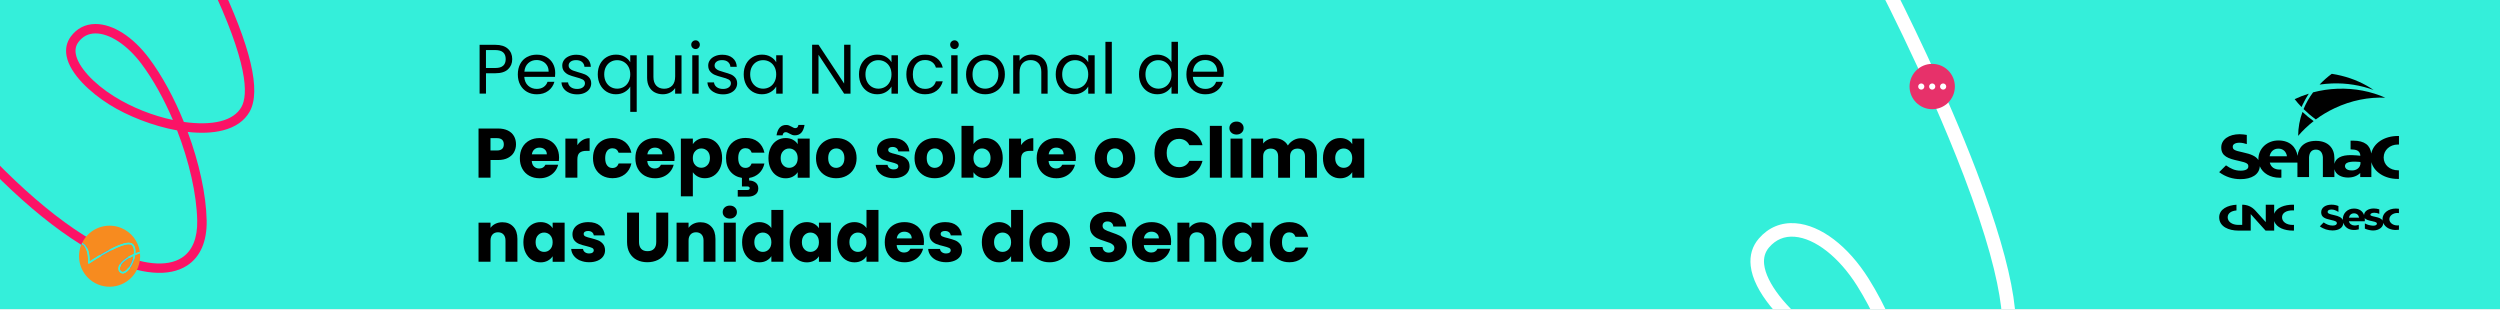
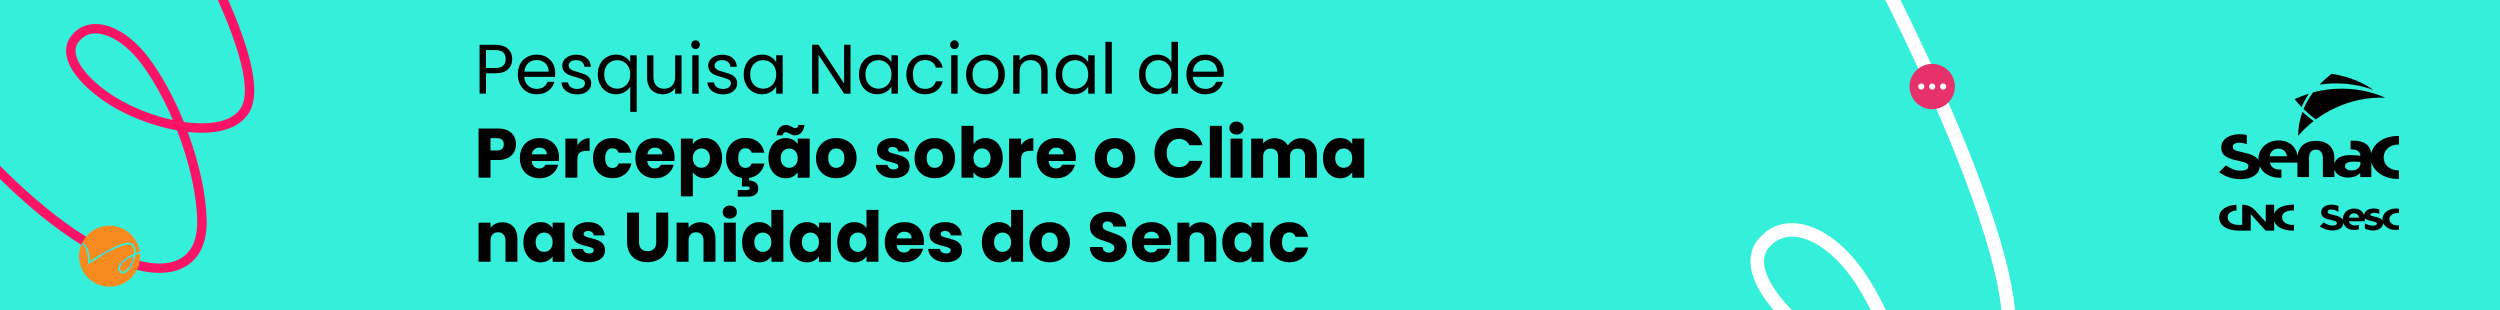
<svg xmlns="http://www.w3.org/2000/svg" id="Camada_1" data-name="Camada 1" viewBox="0 0 728 90">
  <defs>
    <style>
      .cls-1 {
        fill: #fff;
      }

      .cls-2 {
-         fill: none;
+         fill: #EDEDED;
      }

      .cls-3 {
        fill: #fb1366;
      }

      .cls-4 {
        fill: #f78b1f;
      }

      .cls-5 {
-         fill: #e7316a;
+         fill: #e7316a;  
      }

      .cls-6 {
        fill: #34efda;
      }

      .cls-7 {
        clip-path: url(#clippath);
      }
    </style>
    <clipPath id="clippath">
-       <rect class="cls-2" width="728" height="90" />
+       <rect class="cls-2" width="2400" height="212.24" />
    </clipPath>
  </defs>
  <g class="cls-7">
-     <rect class="cls-6" x="-2.87" y="-4.14" width="737.36" height="96.93" />
+     <rect class="cls-6" x="-2.87" y="-4.14" width="2400" height="212.24" />
    <path class="cls-3" d="M54.45,77.35c3.87-2.5,5.85-7.04,5.73-13.13-.15-7.66-2.23-16.94-5.52-25.8,3.66.41,7.18.32,10.22-.45,3.67-.93,6.3-2.77,7.81-5.44,3.41-6.07.4-18.83-9.23-39.03-7.59-15.91-17.22-31.87-20.82-37.69,3.9.2,11.33.25,18.4-1.54,9.88-2.51,15.66-7.89,16.72-15.58,1.36-9.88-4.65-18.33-17.38-24.46-9.35-4.5-18.91-6.16-19.31-6.23-.75-.13-1.45.37-1.58,1.12-.13.75.37,1.46,1.12,1.58.37.06,36.66,6.51,34.5,27.04-.02.19-.04.38-.07.57-.91,6.58-5.85,11.05-14.68,13.29-9.49,2.41-20.07,1.28-20.17,1.27-.52-.06-1.04.19-1.31.64-.28.45-.28,1.02,0,1.46.13.2,12.7,19.99,22.1,39.7,11.32,23.74,11.32,32.95,9.32,36.5-1.13,2-3.18,3.39-6.09,4.13-2.95.75-6.66.78-10.67.21-2.79-6.88-6.27-13.38-10.11-18.51-4.7-6.29-10.55-10.03-15.66-10.01-2.93.01-5.41,1.28-7.16,3.67-1.21,1.65-1.62,3.55-1.22,5.67,1,5.28,7.07,10.74,12.41,14.09,5.27,3.31,12.63,6.26,19.77,7.55,3.48,8.98,5.71,18.51,5.86,26.31.1,5.09-1.45,8.81-4.48,10.77-4.37,2.83-11.68,2.07-20.59-2.13-13.83-6.53-29.87-20.47-46.09-39.71l-.39,3.76c15.91,18.53,31.64,31.98,45.31,38.43,9.79,4.63,18.05,5.32,23.25,1.95ZM33.26,28.09c-6.1-3.82-10.48-8.64-11.17-12.28-.26-1.35-.02-2.51.73-3.53,1.24-1.68,2.91-2.54,4.96-2.55,4.18-.02,9.33,3.4,13.45,8.91,3.41,4.57,6.54,10.25,9.12,16.3-5.81-1.24-11.94-3.63-17.09-6.86Z" />
    <g>
      <path class="cls-4" d="M36.29,76.04c-.87.69-1.4,1.55-1.38,2.22.01.33.16.6.44.79.17.12.36.15.57.1.59-.13,1.34-.86,1.94-1.87.5-.85.86-1.86,1.03-2.8-.97.45-1.87.98-2.6,1.56Z" />
      <g>
        <path class="cls-4" d="M38.24,77.51c-.52.88-1.37,1.89-2.22,2.08-.34.08-.65.02-.92-.17-.4-.27-.61-.67-.63-1.14-.03-.83.55-1.79,1.55-2.58.81-.65,1.85-1.24,2.95-1.73.07-.65.05-1.25-.09-1.73-.13-.47-.37-.79-.7-.97-.58-.31-2.08-.26-5.87,1.69-3.15,1.62-6.29,3.75-6.33,3.77-.07.05-.16.05-.24,0-.07-.04-.12-.12-.11-.21,0-.02.13-1.74-.3-3.26-.32-1.13-.86-1.85-1.6-2.16-.02.06-.05.11-.07.17-1.84,4.56.37,9.74,4.92,11.58s9.74-.37,11.58-4.92c.55-1.37.74-2.8.61-4.18-.47.15-.94.32-1.41.52-.18,1.16-.62,2.37-1.13,3.24Z" />
        <path class="cls-4" d="M25.76,73.14c.32,1.14.35,2.34.34,2.97.93-.61,3.46-2.25,6.01-3.55,3.23-1.66,5.28-2.21,6.28-1.68.44.23.75.65.92,1.24.14.49.17,1.06.12,1.65.43-.17.86-.33,1.29-.46-.45-3.02-2.44-5.73-5.48-6.95-4.36-1.76-9.3.19-11.32,4.35.86.37,1.49,1.19,1.84,2.44Z" />
        <path class="cls-6" d="M39.43,73.77c.05-.6.02-1.16-.12-1.65-.17-.59-.48-1.01-.92-1.24-1-.52-3.05.03-6.28,1.68-2.54,1.31-5.08,2.94-6.01,3.55.01-.63-.01-1.84-.34-2.97-.36-1.24-.99-2.07-1.84-2.44-.06.13-.13.27-.18.4.74.31,1.28,1.03,1.6,2.16.44,1.53.3,3.25.3,3.26,0,.09.04.17.11.21.07.04.17.04.24,0,.03-.02,3.18-2.15,6.33-3.77,3.79-1.95,5.28-1.99,5.87-1.69.33.17.56.5.7.97.14.47.16,1.08.09,1.73-1.1.48-2.14,1.08-2.95,1.73-1,.79-1.57,1.76-1.55,2.58.02.47.23.87.63,1.14.27.19.58.25.92.17.85-.19,1.71-1.2,2.22-2.08.51-.87.95-2.08,1.13-3.24.46-.2.94-.37,1.41-.52-.01-.15-.03-.3-.05-.45-.43.13-.87.29-1.29.46ZM37.86,77.29c-.59,1.01-1.35,1.74-1.94,1.87-.22.05-.41.01-.57-.1-.28-.19-.43-.46-.44-.79-.02-.68.51-1.53,1.38-2.22.72-.58,1.63-1.11,2.6-1.56-.17.95-.53,1.95-1.03,2.8Z" />
      </g>
    </g>
    <g>
      <path d="M147.95,20.16c-.81.78-2.04,1.17-3.7,1.17h-2.73v5.93h-1.86v-14.21h4.59c1.6,0,2.82.39,3.66,1.16.84.78,1.25,1.77,1.25,3s-.4,2.17-1.21,2.95ZM146.53,19.13c.49-.45.73-1.09.73-1.92,0-1.75-1.01-2.63-3.02-2.63h-2.73v5.22h2.73c1.03,0,1.79-.22,2.28-.67Z" />
      <path d="M161.6,22.38h-8.93c.07,1.1.45,1.96,1.13,2.58.69.62,1.52.93,2.5.93.8,0,1.47-.19,2.01-.56s.91-.87,1.13-1.5h2c-.3,1.07-.9,1.95-1.79,2.62s-2.01,1.01-3.34,1.01c-1.06,0-2.01-.24-2.84-.71-.84-.48-1.49-1.15-1.97-2.03-.48-.88-.71-1.89-.71-3.05s.23-2.17.69-3.04c.46-.87,1.11-1.54,1.95-2.01.84-.47,1.8-.7,2.89-.7s2,.23,2.81.69,1.44,1.1,1.89,1.91c.44.81.66,1.72.66,2.74,0,.35-.02.73-.06,1.12ZM159.28,19.04c-.31-.51-.74-.9-1.27-1.16-.54-.27-1.13-.4-1.78-.4-.94,0-1.74.3-2.4.9-.66.6-1.04,1.43-1.13,2.49h7.06c0-.71-.16-1.32-.47-1.83Z" />
      <path d="M165.76,27.02c-.68-.29-1.22-.7-1.61-1.22-.39-.52-.61-1.12-.65-1.8h1.92c.05.56.32,1.01.79,1.37.47.35,1.08.53,1.85.53.71,0,1.26-.16,1.67-.47.41-.31.61-.71.61-1.18s-.22-.85-.65-1.09c-.44-.24-1.11-.47-2.02-.7-.83-.22-1.51-.44-2.03-.66-.52-.22-.97-.56-1.35-1-.37-.44-.56-1.02-.56-1.74,0-.57.17-1.09.51-1.57.34-.48.82-.85,1.45-1.13s1.34-.42,2.14-.42c1.24,0,2.24.31,3,.94.76.63,1.17,1.48,1.22,2.57h-1.86c-.04-.58-.28-1.05-.7-1.41s-1-.53-1.72-.53c-.67,0-1.2.14-1.59.43-.39.29-.59.66-.59,1.12,0,.37.12.67.36.91.24.24.54.43.9.57s.86.3,1.5.48c.8.22,1.45.43,1.96.64.5.21.93.53,1.29.95.36.42.55.97.56,1.65,0,.61-.17,1.16-.51,1.65s-.82.87-1.44,1.15c-.62.28-1.33.42-2.13.42-.86,0-1.62-.15-2.3-.44Z" />
      <path d="M174.76,18.63c.46-.86,1.1-1.53,1.91-2.01.81-.48,1.72-.71,2.72-.71s1.81.21,2.54.64c.73.43,1.26.96,1.6,1.58v-2.04h1.88v16.48h-1.88v-7.36c-.35.62-.9,1.16-1.63,1.59-.73.43-1.59.65-2.57.65s-1.87-.25-2.67-.73c-.8-.49-1.44-1.18-1.9-2.06-.46-.88-.69-1.89-.69-3.02s.23-2.14.69-3.01ZM183.02,19.46c-.34-.62-.8-1.1-1.38-1.44-.58-.33-1.21-.5-1.91-.5s-1.33.16-1.9.49c-.57.33-1.03.8-1.37,1.43-.34.62-.51,1.36-.51,2.2s.17,1.6.51,2.23c.34.63.8,1.12,1.37,1.45.57.33,1.2.5,1.9.5s1.33-.17,1.91-.5c.58-.33,1.04-.82,1.38-1.45.34-.63.51-1.37.51-2.21s-.17-1.58-.51-2.2Z" />
      <path d="M198.46,16.1v11.18h-1.86v-1.65c-.35.57-.85,1.02-1.48,1.34s-1.33.48-2.09.48c-.87,0-1.65-.18-2.35-.54s-1.24-.9-1.64-1.62c-.4-.72-.6-1.6-.6-2.63v-6.55h1.84v6.3c0,1.1.28,1.95.84,2.54.56.59,1.32.89,2.28.89s1.77-.31,2.35-.92c.57-.61.86-1.5.86-2.67v-6.14h1.86Z" />
      <path d="M201.66,13.91c-.24-.25-.37-.54-.37-.9s.12-.65.37-.9c.25-.24.54-.37.9-.37s.63.12.87.37c.24.25.36.54.36.9s-.12.65-.36.9-.53.37-.87.37-.65-.12-.9-.37ZM203.45,16.1v11.18h-1.86v-11.18h1.86Z" />
      <path d="M208.26,27.02c-.68-.29-1.22-.7-1.61-1.22-.39-.52-.61-1.12-.65-1.8h1.92c.05.56.32,1.01.79,1.37.47.35,1.08.53,1.85.53.71,0,1.26-.16,1.67-.47.41-.31.61-.71.61-1.18s-.22-.85-.65-1.09c-.44-.24-1.11-.47-2.02-.7-.83-.22-1.51-.44-2.03-.66-.52-.22-.97-.56-1.35-1-.37-.44-.56-1.02-.56-1.74,0-.57.17-1.09.51-1.57.34-.48.82-.85,1.45-1.13s1.34-.42,2.14-.42c1.24,0,2.24.31,3,.94.76.63,1.17,1.48,1.22,2.57h-1.86c-.04-.58-.28-1.05-.7-1.41s-1-.53-1.72-.53c-.67,0-1.2.14-1.59.43-.39.29-.59.66-.59,1.12,0,.37.12.67.36.91.24.24.54.43.9.57s.86.3,1.5.48c.8.22,1.45.43,1.96.64.5.21.93.53,1.29.95.36.42.55.97.56,1.65,0,.61-.17,1.16-.51,1.65s-.82.87-1.44,1.15c-.62.28-1.33.42-2.13.42-.86,0-1.62-.15-2.3-.44Z" />
      <path d="M217.26,18.63c.46-.86,1.1-1.53,1.91-2.01.81-.48,1.71-.71,2.7-.71s1.83.21,2.55.63c.72.42,1.26.95,1.61,1.59v-2.04h1.88v11.18h-1.88v-2.08c-.37.65-.91,1.19-1.64,1.62-.73.43-1.57.64-2.54.64s-1.89-.25-2.69-.73c-.8-.49-1.44-1.18-1.9-2.06-.46-.88-.69-1.89-.69-3.02s.23-2.14.69-3.01ZM225.52,19.46c-.34-.62-.8-1.1-1.38-1.44-.58-.33-1.21-.5-1.91-.5s-1.33.16-1.9.49c-.57.33-1.03.8-1.37,1.43-.34.62-.51,1.36-.51,2.2s.17,1.6.51,2.23c.34.63.8,1.12,1.37,1.45.57.33,1.2.5,1.9.5s1.33-.17,1.91-.5c.58-.33,1.04-.82,1.38-1.45.34-.63.51-1.37.51-2.21s-.17-1.58-.51-2.2Z" />
      <path d="M247.67,27.27h-1.86l-7.46-11.32v11.32h-1.86v-14.24h1.86l7.46,11.3v-11.3h1.86v14.24Z" />
      <path d="M250.83,18.63c.46-.86,1.1-1.53,1.91-2.01.81-.48,1.71-.71,2.7-.71s1.83.21,2.55.63c.72.42,1.26.95,1.61,1.59v-2.04h1.88v11.18h-1.88v-2.08c-.37.65-.91,1.19-1.64,1.62-.73.43-1.57.64-2.54.64s-1.89-.25-2.69-.73c-.8-.49-1.44-1.18-1.9-2.06-.46-.88-.69-1.89-.69-3.02s.23-2.14.69-3.01ZM259.09,19.46c-.34-.62-.8-1.1-1.38-1.44-.58-.33-1.21-.5-1.91-.5s-1.33.16-1.9.49c-.57.33-1.03.8-1.37,1.43-.34.62-.51,1.36-.51,2.2s.17,1.6.51,2.23c.34.63.8,1.12,1.37,1.45.57.33,1.2.5,1.9.5s1.33-.17,1.91-.5c.58-.33,1.04-.82,1.38-1.45.34-.63.51-1.37.51-2.21s-.17-1.58-.51-2.2Z" />
      <path d="M264.62,18.63c.46-.86,1.1-1.53,1.93-2.01.82-.48,1.76-.71,2.82-.71,1.37,0,2.5.33,3.4,1s1.48,1.59,1.76,2.77h-2c-.19-.68-.56-1.22-1.11-1.61-.55-.39-1.23-.59-2.05-.59-1.06,0-1.92.36-2.57,1.09-.65.73-.98,1.76-.98,3.09s.33,2.39.98,3.12c.65.73,1.51,1.1,2.57,1.1.82,0,1.5-.19,2.04-.57.54-.38.92-.92,1.12-1.63h2c-.3,1.14-.9,2.06-1.79,2.74-.9.69-2.02,1.03-3.37,1.03-1.06,0-2-.24-2.82-.71-.82-.48-1.47-1.15-1.93-2.02-.46-.87-.69-1.89-.69-3.06s.23-2.17.69-3.03Z" />
      <path d="M277.06,13.91c-.24-.25-.37-.54-.37-.9s.12-.65.37-.9c.25-.24.54-.37.9-.37s.63.12.87.37c.24.25.36.54.36.9s-.12.65-.36.9-.53.37-.87.37-.65-.12-.9-.37ZM278.85,16.1v11.18h-1.86v-11.18h1.86Z" />
      <path d="M284.04,26.74c-.85-.48-1.52-1.15-2-2.03-.48-.88-.72-1.89-.72-3.05s.25-2.15.74-3.03c.5-.88,1.17-1.55,2.03-2.02.86-.47,1.82-.7,2.88-.7s2.02.23,2.88.7,1.53,1.14,2.03,2.01c.5.87.74,1.88.74,3.04s-.25,2.17-.76,3.05-1.2,1.55-2.07,2.03c-.87.48-1.84.71-2.9.71s-2-.24-2.85-.71ZM288.76,25.35c.58-.31,1.06-.78,1.42-1.41s.54-1.39.54-2.28-.18-1.66-.53-2.28-.82-1.09-1.39-1.4c-.57-.31-1.19-.46-1.86-.46s-1.3.15-1.87.46c-.56.31-1.02.77-1.36,1.4-.34.62-.51,1.39-.51,2.28s.17,1.68.5,2.3c.33.62.78,1.09,1.34,1.4.56.31,1.17.46,1.84.46s1.29-.16,1.88-.47Z" />
      <path d="M303.81,17.12c.84.82,1.26,2.01,1.26,3.56v6.59h-1.84v-6.32c0-1.11-.28-1.97-.84-2.56-.56-.59-1.32-.89-2.28-.89s-1.76.31-2.34.92c-.58.61-.87,1.5-.87,2.67v6.18h-1.86v-11.18h1.86v1.59c.37-.57.87-1.01,1.5-1.33.63-.31,1.33-.47,2.09-.47,1.36,0,2.46.41,3.3,1.23Z" />
      <path d="M308.12,18.63c.46-.86,1.1-1.53,1.91-2.01.81-.48,1.71-.71,2.7-.71s1.83.21,2.55.63c.72.42,1.26.95,1.61,1.59v-2.04h1.88v11.18h-1.88v-2.08c-.37.65-.91,1.19-1.64,1.62-.73.43-1.57.64-2.54.64s-1.89-.25-2.69-.73c-.8-.49-1.44-1.18-1.9-2.06-.46-.88-.69-1.89-.69-3.02s.23-2.14.69-3.01ZM316.38,19.46c-.34-.62-.8-1.1-1.38-1.44-.58-.33-1.21-.5-1.91-.5s-1.33.16-1.9.49c-.57.33-1.03.8-1.37,1.43-.34.62-.51,1.36-.51,2.2s.17,1.6.51,2.23c.34.63.8,1.12,1.37,1.45.57.33,1.2.5,1.9.5s1.33-.17,1.91-.5c.58-.33,1.04-.82,1.38-1.45.34-.63.51-1.37.51-2.21s-.17-1.58-.51-2.2Z" />
      <path d="M323.76,12.18v15.09h-1.86v-15.09h1.86Z" />
      <path d="M332.37,18.63c.46-.86,1.1-1.53,1.91-2.01.81-.48,1.72-.71,2.72-.71.87,0,1.68.2,2.43.6.75.4,1.32.93,1.71,1.58v-5.91h1.88v15.09h-1.88v-2.1c-.37.67-.91,1.21-1.63,1.64-.72.43-1.56.64-2.53.64s-1.89-.25-2.7-.73-1.44-1.18-1.91-2.06c-.46-.88-.69-1.89-.69-3.02s.23-2.14.69-3.01ZM340.63,19.46c-.34-.62-.8-1.1-1.38-1.44-.58-.33-1.21-.5-1.91-.5s-1.33.16-1.9.49c-.57.33-1.03.8-1.37,1.43-.34.62-.51,1.36-.51,2.2s.17,1.6.51,2.23c.34.63.8,1.12,1.37,1.45.57.33,1.2.5,1.9.5s1.33-.17,1.91-.5c.58-.33,1.04-.82,1.38-1.45.34-.63.51-1.37.51-2.21s-.17-1.58-.51-2.2Z" />
      <path d="M356.29,22.38h-8.93c.07,1.1.45,1.96,1.13,2.58.69.62,1.52.93,2.5.93.8,0,1.47-.19,2.01-.56s.91-.87,1.13-1.5h2c-.3,1.07-.9,1.95-1.79,2.62s-2.01,1.01-3.34,1.01c-1.06,0-2.01-.24-2.84-.71-.84-.48-1.49-1.15-1.97-2.03-.48-.88-.71-1.89-.71-3.05s.23-2.17.69-3.04c.46-.87,1.11-1.54,1.95-2.01.84-.47,1.8-.7,2.89-.7s2,.23,2.81.69,1.44,1.1,1.89,1.91c.44.81.66,1.72.66,2.74,0,.35-.02.73-.06,1.12ZM353.96,19.04c-.31-.51-.74-.9-1.27-1.16-.54-.27-1.13-.4-1.78-.4-.94,0-1.74.3-2.4.9-.66.6-1.04,1.43-1.13,2.49h7.06c0-.71-.16-1.32-.47-1.83Z" />
      <path d="M149.69,44.31c-.38.69-.97,1.24-1.75,1.66s-1.77.63-2.94.63h-2.16v5.14h-3.49v-14.32h5.65c1.14,0,2.11.2,2.9.59s1.38.94,1.77,1.63c.39.69.59,1.49.59,2.39,0,.83-.19,1.59-.57,2.27ZM146.22,43.36c.33-.31.49-.75.49-1.33s-.16-1.01-.49-1.33c-.33-.31-.82-.47-1.49-.47h-1.9v3.59h1.9c.67,0,1.16-.16,1.49-.47Z" />
      <path d="M162.74,46.89h-7.89c.05.71.28,1.25.68,1.62s.89.56,1.48.56c.87,0,1.48-.37,1.82-1.1h3.71c-.19.75-.53,1.42-1.03,2.02-.5.6-1.12,1.07-1.87,1.41-.75.34-1.58.51-2.51.51-1.11,0-2.11-.24-2.98-.71-.87-.48-1.55-1.16-2.04-2.04-.49-.88-.73-1.92-.73-3.1s.24-2.22.72-3.1,1.16-1.56,2.03-2.04c.87-.48,1.87-.71,3-.71s2.08.23,2.94.69c.86.46,1.53,1.12,2.01,1.98.48.86.72,1.86.72,3,0,.33-.02.67-.06,1.02ZM159.24,44.95c0-.6-.2-1.07-.61-1.43s-.92-.53-1.53-.53-1.08.17-1.48.51-.65.82-.74,1.45h4.36Z" />
      <path d="M169.66,40.78c.61-.36,1.29-.54,2.04-.54v3.69h-.96c-.87,0-1.52.19-1.96.56-.44.37-.65,1.03-.65,1.97v5.28h-3.49v-11.38h3.49v1.9c.41-.62.92-1.12,1.53-1.48Z" />
      <path d="M173.4,42.95c.48-.88,1.16-1.56,2.02-2.04.86-.48,1.85-.71,2.97-.71,1.43,0,2.62.37,3.58,1.12.96.75,1.59,1.8,1.89,3.16h-3.71c-.31-.87-.92-1.3-1.82-1.3-.64,0-1.15.25-1.53.74-.38.5-.57,1.21-.57,2.13s.19,1.64.57,2.13c.38.5.89.74,1.53.74.9,0,1.5-.43,1.82-1.31h3.71c-.3,1.33-.93,2.38-1.9,3.14-.97.76-2.16,1.14-3.57,1.14-1.12,0-2.1-.24-2.97-.71-.86-.48-1.54-1.16-2.02-2.04s-.72-1.92-.72-3.1.24-2.22.72-3.1Z" />
      <path d="M196.38,46.89h-7.89c.05.71.28,1.25.68,1.62s.89.56,1.48.56c.87,0,1.48-.37,1.82-1.1h3.71c-.19.75-.53,1.42-1.03,2.02-.5.6-1.12,1.07-1.87,1.41-.75.34-1.58.51-2.51.51-1.11,0-2.11-.24-2.98-.71-.87-.48-1.55-1.16-2.04-2.04-.49-.88-.73-1.92-.73-3.1s.24-2.22.72-3.1,1.16-1.56,2.03-2.04c.87-.48,1.87-.71,3-.71s2.08.23,2.94.69c.86.46,1.53,1.12,2.01,1.98.48.86.72,1.86.72,3,0,.33-.02.67-.06,1.02ZM192.87,44.95c0-.6-.2-1.07-.61-1.43s-.92-.53-1.53-.53-1.08.17-1.48.51-.65.82-.74,1.45h4.36Z" />
      <path d="M203.17,40.69c.6-.33,1.3-.49,2.1-.49.94,0,1.79.24,2.55.71.76.48,1.36,1.16,1.8,2.04s.66,1.91.66,3.08-.22,2.2-.66,3.09c-.44.89-1.04,1.58-1.8,2.06-.76.48-1.61.72-2.55.72-.79,0-1.49-.16-2.09-.49-.61-.33-1.08-.75-1.42-1.26v7.02h-3.49v-16.8h3.49v1.61c.34-.53.81-.96,1.41-1.29ZM206.01,43.98c-.48-.5-1.08-.75-1.78-.75s-1.28.25-1.76.75c-.48.5-.72,1.19-.72,2.06s.24,1.56.72,2.06c.48.5,1.07.75,1.76.75s1.28-.25,1.77-.76c.49-.51.73-1.2.73-2.07s-.24-1.55-.72-2.05Z" />
      <path d="M218.89,47.62h3.71c-.26,1.16-.77,2.1-1.55,2.83s-1.74,1.19-2.9,1.37v.75c.71,0,1.33.19,1.86.58.53.39.8.97.8,1.74s-.28,1.36-.84,1.76c-.56.4-1.22.6-2,.6h-3.14v-1.92h2.67c.27,0,.48-.04.61-.12.14-.08.2-.22.2-.41s-.07-.32-.2-.4c-.14-.07-.34-.11-.61-.11h-1.45v-2.49c-1.4-.22-2.52-.84-3.37-1.87-.84-1.03-1.26-2.33-1.26-3.91,0-1.18.24-2.22.72-3.1s1.16-1.56,2.02-2.04c.86-.48,1.85-.71,2.97-.71,1.43,0,2.62.37,3.58,1.12.96.75,1.59,1.8,1.89,3.16h-3.71c-.31-.87-.92-1.3-1.82-1.3-.64,0-1.15.25-1.53.74-.38.5-.57,1.21-.57,2.13s.19,1.64.57,2.13c.38.5.89.74,1.53.74.9,0,1.5-.43,1.82-1.31Z" />
      <path d="M224.43,42.95c.44-.88,1.04-1.56,1.8-2.04.76-.48,1.61-.71,2.55-.71.8,0,1.51.16,2.11.49s1.07.75,1.4,1.29v-1.61h3.49v11.38h-3.49v-1.61c-.34.53-.81.96-1.42,1.29-.61.33-1.31.49-2.11.49-.92,0-1.77-.24-2.53-.72-.76-.48-1.36-1.17-1.8-2.06-.44-.89-.66-1.92-.66-3.09s.22-2.2.66-3.08ZM228.93,36.39c.3,0,.56.04.79.13.22.09.5.22.83.4.25.14.44.24.59.3.15.06.31.09.47.09.5,0,.8-.31.88-.92h1.79c-.33,2.01-1.26,3.02-2.81,3.02-.3,0-.56-.04-.79-.13-.22-.09-.5-.22-.83-.4-.24-.14-.44-.23-.59-.3-.15-.06-.31-.09-.47-.09-.5,0-.8.31-.9.92h-1.77c.33-2.01,1.26-3.02,2.81-3.02ZM231.57,43.99c-.48-.5-1.07-.75-1.76-.75s-1.28.25-1.76.75c-.48.5-.72,1.18-.72,2.05s.24,1.56.72,2.07c.48.51,1.07.76,1.76.76s1.28-.25,1.76-.75c.48-.5.72-1.19.72-2.06s-.24-1.56-.72-2.06Z" />
      <path d="M240.48,51.19c-.89-.48-1.59-1.16-2.1-2.04s-.76-1.92-.76-3.1.26-2.2.77-3.09c.52-.89,1.22-1.57,2.12-2.05.9-.48,1.9-.71,3.02-.71s2.12.24,3.02.71c.9.48,1.6,1.16,2.12,2.05.52.89.77,1.92.77,3.09s-.26,2.2-.79,3.09c-.52.89-1.24,1.57-2.14,2.05-.9.48-1.91.71-3.03.71s-2.12-.24-3.01-.71ZM245.19,48.15c.47-.49.7-1.19.7-2.1s-.23-1.61-.68-2.1c-.46-.49-1.02-.73-1.68-.73s-1.24.24-1.69.72c-.45.48-.67,1.19-.67,2.11s.22,1.61.66,2.1c.44.49,1,.73,1.66.73s1.23-.24,1.7-.73Z" />
      <path d="M257.6,51.4c-.77-.34-1.39-.81-1.84-1.4-.45-.59-.7-1.25-.75-1.99h3.45c.04.39.22.71.55.96.33.24.73.37,1.2.37.44,0,.77-.08,1.01-.25.24-.17.36-.39.36-.66,0-.33-.17-.57-.51-.72-.34-.16-.89-.33-1.65-.52-.82-.19-1.5-.39-2.04-.6-.54-.21-1.01-.54-1.41-1-.39-.46-.59-1.07-.59-1.85,0-.65.18-1.25.54-1.79s.89-.96,1.59-1.27,1.53-.47,2.5-.47c1.43,0,2.55.35,3.38,1.06s1.3,1.64,1.42,2.81h-3.22c-.05-.39-.23-.71-.52-.94-.29-.23-.68-.35-1.15-.35-.41,0-.72.08-.94.23-.22.16-.33.37-.33.64,0,.33.17.57.52.73s.89.33,1.62.49c.84.22,1.53.43,2.06.64s1,.55,1.4,1.02c.4.47.61,1.1.62,1.89,0,.67-.19,1.26-.56,1.78-.37.52-.91.94-1.61,1.23s-1.51.45-2.44.45c-.99,0-1.88-.17-2.65-.51Z" />
      <path d="M269.17,51.19c-.89-.48-1.59-1.16-2.1-2.04s-.76-1.92-.76-3.1.26-2.2.77-3.09c.52-.89,1.22-1.57,2.12-2.05.9-.48,1.9-.71,3.02-.71s2.12.24,3.02.71c.9.48,1.6,1.16,2.12,2.05.52.89.77,1.92.77,3.09s-.26,2.2-.79,3.09c-.52.89-1.24,1.57-2.14,2.05-.9.48-1.91.71-3.03.71s-2.12-.24-3.01-.71ZM273.88,48.15c.47-.49.7-1.19.7-2.1s-.23-1.61-.68-2.1c-.46-.49-1.02-.73-1.68-.73s-1.24.24-1.69.72c-.45.48-.67,1.19-.67,2.11s.22,1.61.66,2.1c.44.49,1,.73,1.66.73s1.23-.24,1.7-.73Z" />
      <path d="M284.89,40.69c.61-.33,1.31-.49,2.1-.49.94,0,1.79.24,2.55.71.76.48,1.36,1.16,1.8,2.04s.66,1.91.66,3.08-.22,2.2-.66,3.09c-.44.89-1.04,1.58-1.8,2.06-.76.48-1.61.72-2.55.72-.8,0-1.5-.16-2.1-.48-.6-.32-1.07-.74-1.41-1.27v1.59h-3.49v-15.09h3.49v5.32c.33-.53.8-.96,1.41-1.29ZM287.73,43.98c-.48-.5-1.08-.75-1.78-.75s-1.28.25-1.76.75c-.48.5-.72,1.19-.72,2.06s.24,1.56.72,2.06c.48.5,1.07.75,1.76.75s1.28-.25,1.77-.76c.49-.51.73-1.2.73-2.07s-.24-1.55-.72-2.05Z" />
      <path d="M298.86,40.78c.61-.36,1.29-.54,2.04-.54v3.69h-.96c-.87,0-1.52.19-1.96.56-.44.37-.65,1.03-.65,1.97v5.28h-3.49v-11.38h3.49v1.9c.41-.62.92-1.12,1.53-1.48Z" />
      <path d="M313.24,46.89h-7.89c.05.71.28,1.25.68,1.62s.89.56,1.48.56c.87,0,1.48-.37,1.82-1.1h3.71c-.19.75-.53,1.42-1.03,2.02-.5.6-1.12,1.07-1.87,1.41-.75.34-1.58.51-2.51.51-1.11,0-2.11-.24-2.98-.71-.87-.48-1.55-1.16-2.04-2.04-.49-.88-.73-1.92-.73-3.1s.24-2.22.72-3.1,1.16-1.56,2.03-2.04c.87-.48,1.87-.71,3-.71s2.08.23,2.94.69c.86.46,1.53,1.12,2.01,1.98.48.86.72,1.86.72,3,0,.33-.02.67-.06,1.02ZM309.73,44.95c0-.6-.2-1.07-.61-1.43s-.92-.53-1.53-.53-1.08.17-1.48.51-.65.82-.74,1.45h4.36Z" />
      <path d="M321.63,51.19c-.89-.48-1.59-1.16-2.1-2.04s-.76-1.92-.76-3.1.26-2.2.77-3.09c.52-.89,1.22-1.57,2.12-2.05.9-.48,1.9-.71,3.02-.71s2.12.24,3.02.71c.9.48,1.6,1.16,2.12,2.05.52.89.77,1.92.77,3.09s-.26,2.2-.79,3.09c-.52.89-1.24,1.57-2.14,2.05-.9.48-1.91.71-3.03.71s-2.12-.24-3.01-.71ZM326.34,48.15c.47-.49.7-1.19.7-2.1s-.23-1.61-.68-2.1c-.46-.49-1.02-.73-1.68-.73s-1.24.24-1.69.72c-.45.48-.67,1.19-.67,2.11s.22,1.61.66,2.1c.44.49,1,.73,1.66.73s1.23-.24,1.7-.73Z" />
      <path d="M337.1,40.78c.61-1.11,1.46-1.97,2.56-2.59,1.09-.62,2.33-.93,3.72-.93,1.7,0,3.15.45,4.36,1.35,1.21.9,2.02,2.12,2.43,3.67h-3.83c-.29-.6-.69-1.05-1.21-1.37-.52-.31-1.12-.47-1.78-.47-1.07,0-1.94.37-2.61,1.12-.67.75-1,1.75-1,3s.33,2.25,1,3c.67.75,1.54,1.12,2.61,1.12.67,0,1.26-.16,1.78-.47.52-.31.93-.77,1.21-1.37h3.83c-.41,1.55-1.22,2.77-2.43,3.66-1.21.89-2.67,1.33-4.36,1.33-1.39,0-2.63-.31-3.72-.93-1.09-.62-1.95-1.48-2.56-2.58-.61-1.1-.92-2.36-.92-3.77s.31-2.67.92-3.78Z" />
      <path d="M355.8,36.65v15.09h-3.49v-15.09h3.49Z" />
      <path d="M358.58,38.64c-.39-.36-.58-.81-.58-1.34s.19-1,.58-1.36c.39-.36.89-.54,1.5-.54s1.09.18,1.48.54c.39.36.58.81.58,1.36s-.19.98-.58,1.34c-.39.36-.88.54-1.48.54s-1.11-.18-1.5-.54ZM361.82,40.36v11.38h-3.49v-11.38h3.49Z" />
      <path d="M382.24,41.53c.84.86,1.25,2.05,1.25,3.57v6.65h-3.47v-6.18c0-.73-.19-1.3-.58-1.7-.39-.4-.92-.6-1.6-.6s-1.21.2-1.6.6c-.39.4-.58.97-.58,1.7v6.18h-3.47v-6.18c0-.73-.19-1.3-.58-1.7-.39-.4-.92-.6-1.6-.6s-1.21.2-1.6.6c-.39.4-.58.97-.58,1.7v6.18h-3.49v-11.38h3.49v1.43c.35-.48.82-.85,1.39-1.13.57-.28,1.22-.42,1.94-.42.86,0,1.62.18,2.29.55s1.2.89,1.58,1.57c.39-.62.93-1.13,1.61-1.53.68-.39,1.42-.59,2.22-.59,1.41,0,2.54.43,3.38,1.29Z" />
      <path d="M385.91,42.95c.44-.88,1.04-1.56,1.8-2.04.76-.48,1.61-.71,2.55-.71.8,0,1.51.16,2.11.49s1.07.75,1.4,1.29v-1.61h3.49v11.38h-3.49v-1.61c-.34.53-.81.96-1.42,1.29-.61.33-1.31.49-2.11.49-.92,0-1.77-.24-2.53-.72-.76-.48-1.36-1.17-1.8-2.06-.44-.89-.66-1.92-.66-3.09s.22-2.2.66-3.08ZM393.05,43.99c-.48-.5-1.07-.75-1.76-.75s-1.28.25-1.76.75c-.48.5-.72,1.18-.72,2.05s.24,1.56.72,2.07c.48.51,1.07.76,1.76.76s1.28-.25,1.76-.75.72-1.19.72-2.06-.24-1.56-.72-2.06Z" />
      <path d="M149.48,66.01c.8.86,1.19,2.05,1.19,3.56v6.65h-3.47v-6.18c0-.76-.2-1.35-.59-1.77-.39-.42-.92-.63-1.59-.63s-1.2.21-1.59.63c-.39.42-.59,1.01-.59,1.77v6.18h-3.49v-11.38h3.49v1.51c.35-.5.83-.9,1.43-1.19.6-.29,1.27-.44,2.02-.44,1.33,0,2.4.43,3.19,1.3Z" />
      <path d="M153.07,67.43c.44-.88,1.04-1.56,1.8-2.04.76-.48,1.61-.71,2.55-.71.8,0,1.51.16,2.11.49s1.07.75,1.4,1.29v-1.61h3.49v11.38h-3.49v-1.61c-.34.53-.81.96-1.42,1.29-.61.33-1.31.49-2.11.49-.92,0-1.77-.24-2.53-.72-.76-.48-1.36-1.17-1.8-2.06-.44-.89-.66-1.92-.66-3.09s.22-2.2.66-3.08ZM160.21,68.47c-.48-.5-1.07-.75-1.76-.75s-1.28.25-1.76.75c-.48.5-.72,1.18-.72,2.05s.24,1.56.72,2.07c.48.51,1.07.76,1.76.76s1.28-.25,1.76-.75c.48-.5.72-1.19.72-2.06s-.24-1.56-.72-2.06Z" />
      <path d="M168.92,75.87c-.77-.34-1.39-.81-1.84-1.4-.45-.59-.7-1.25-.75-1.99h3.45c.04.39.22.71.55.96.33.24.73.37,1.2.37.44,0,.77-.08,1.01-.25.24-.17.36-.39.36-.66,0-.33-.17-.57-.51-.72-.34-.16-.89-.33-1.65-.52-.82-.19-1.5-.39-2.04-.6-.54-.21-1.01-.54-1.41-1-.39-.46-.59-1.07-.59-1.85,0-.65.18-1.25.54-1.79s.89-.96,1.59-1.27,1.53-.47,2.5-.47c1.43,0,2.55.35,3.38,1.06s1.3,1.64,1.42,2.81h-3.22c-.05-.39-.23-.71-.52-.94-.29-.23-.68-.35-1.15-.35-.41,0-.72.08-.94.23-.22.16-.33.37-.33.64,0,.33.17.57.52.73s.89.33,1.62.49c.84.22,1.53.43,2.06.64s1,.55,1.4,1.02c.4.47.61,1.1.62,1.89,0,.67-.19,1.26-.56,1.78-.37.52-.91.94-1.61,1.23s-1.51.45-2.44.45c-.99,0-1.88-.17-2.65-.51Z" />
      <path d="M186.08,61.9v8.57c0,.86.21,1.52.63,1.98.42.46,1.04.69,1.86.69s1.44-.23,1.88-.69c.44-.46.65-1.12.65-1.98v-8.57h3.49v8.55c0,1.28-.27,2.36-.82,3.24-.54.88-1.27,1.55-2.19,2-.92.45-1.94.67-3.07.67s-2.14-.22-3.03-.66c-.89-.44-1.59-1.11-2.11-2s-.77-1.97-.77-3.25v-8.55h3.49Z" />
      <path d="M207.15,66.01c.8.86,1.19,2.05,1.19,3.56v6.65h-3.47v-6.18c0-.76-.2-1.35-.59-1.77-.39-.42-.92-.63-1.59-.63s-1.2.21-1.59.63c-.39.42-.59,1.01-.59,1.77v6.18h-3.49v-11.38h3.49v1.51c.35-.5.83-.9,1.43-1.19.6-.29,1.27-.44,2.02-.44,1.33,0,2.4.43,3.19,1.3Z" />
      <path d="M211.03,63.11c-.39-.36-.58-.81-.58-1.34s.19-1,.58-1.36c.39-.36.89-.54,1.5-.54s1.09.18,1.48.54c.39.36.58.81.58,1.36s-.19.98-.58,1.34c-.39.36-.88.54-1.48.54s-1.11-.18-1.5-.54ZM214.26,64.84v11.38h-3.49v-11.38h3.49Z" />
      <path d="M216.76,67.43c.44-.88,1.04-1.56,1.8-2.04.76-.48,1.61-.71,2.55-.71.75,0,1.43.16,2.05.47s1.1.73,1.46,1.26v-5.28h3.49v15.09h-3.49v-1.63c-.33.54-.79.98-1.4,1.31s-1.31.49-2.11.49c-.94,0-1.79-.24-2.55-.72-.76-.48-1.36-1.17-1.8-2.06-.44-.89-.66-1.92-.66-3.09s.22-2.2.66-3.08ZM223.9,68.47c-.48-.5-1.07-.75-1.76-.75s-1.28.25-1.76.75c-.48.5-.72,1.18-.72,2.05s.24,1.56.72,2.07c.48.51,1.07.76,1.76.76s1.28-.25,1.76-.75c.48-.5.72-1.19.72-2.06s-.24-1.56-.72-2.06Z" />
      <path d="M230.61,67.43c.44-.88,1.04-1.56,1.8-2.04.76-.48,1.61-.71,2.55-.71.8,0,1.51.16,2.11.49s1.07.75,1.4,1.29v-1.61h3.49v11.38h-3.49v-1.61c-.34.53-.81.96-1.42,1.29-.61.33-1.31.49-2.11.49-.92,0-1.77-.24-2.53-.72-.76-.48-1.36-1.17-1.8-2.06-.44-.89-.66-1.92-.66-3.09s.22-2.2.66-3.08ZM237.75,68.47c-.48-.5-1.07-.75-1.76-.75s-1.28.25-1.76.75c-.48.5-.72,1.18-.72,2.05s.24,1.56.72,2.07c.48.51,1.07.76,1.76.76s1.28-.25,1.76-.75c.48-.5.72-1.19.72-2.06s-.24-1.56-.72-2.06Z" />
      <path d="M244.46,67.43c.44-.88,1.04-1.56,1.8-2.04.76-.48,1.61-.71,2.55-.71.75,0,1.43.16,2.05.47s1.1.73,1.46,1.26v-5.28h3.49v15.09h-3.49v-1.63c-.33.54-.79.98-1.4,1.31s-1.31.49-2.11.49c-.94,0-1.79-.24-2.55-.72-.76-.48-1.36-1.17-1.8-2.06-.44-.89-.66-1.92-.66-3.09s.22-2.2.66-3.08ZM251.59,68.47c-.48-.5-1.07-.75-1.76-.75s-1.28.25-1.76.75c-.48.5-.72,1.18-.72,2.05s.24,1.56.72,2.07c.48.51,1.07.76,1.76.76s1.28-.25,1.76-.75c.48-.5.72-1.19.72-2.06s-.24-1.56-.72-2.06Z" />
      <path d="M269,71.36h-7.89c.05.71.28,1.25.68,1.62s.89.56,1.48.56c.87,0,1.48-.37,1.82-1.1h3.71c-.19.75-.53,1.42-1.03,2.02-.5.6-1.12,1.07-1.87,1.41-.75.34-1.58.51-2.51.51-1.11,0-2.11-.24-2.98-.71-.87-.48-1.55-1.16-2.04-2.04-.49-.88-.73-1.92-.73-3.1s.24-2.22.72-3.1,1.16-1.56,2.03-2.04c.87-.48,1.87-.71,3-.71s2.08.23,2.94.69c.86.46,1.53,1.12,2.01,1.98.48.86.72,1.86.72,3,0,.33-.02.67-.06,1.02ZM265.49,69.43c0-.6-.2-1.07-.61-1.43s-.92-.53-1.53-.53-1.08.17-1.48.51-.65.82-.74,1.45h4.36Z" />
      <path d="M272.87,75.87c-.77-.34-1.39-.81-1.84-1.4-.45-.59-.7-1.25-.75-1.99h3.45c.04.39.22.71.55.96.33.24.73.37,1.2.37.44,0,.77-.08,1.01-.25.24-.17.36-.39.36-.66,0-.33-.17-.57-.51-.72-.34-.16-.89-.33-1.65-.52-.82-.19-1.5-.39-2.04-.6-.54-.21-1.01-.54-1.41-1-.39-.46-.59-1.07-.59-1.85,0-.65.18-1.25.54-1.79s.89-.96,1.59-1.27,1.53-.47,2.5-.47c1.43,0,2.55.35,3.38,1.06s1.3,1.64,1.42,2.81h-3.22c-.05-.39-.23-.71-.52-.94-.29-.23-.68-.35-1.15-.35-.41,0-.72.08-.94.23-.22.16-.33.37-.33.64,0,.33.17.57.52.73s.89.33,1.62.49c.84.22,1.53.43,2.06.64s1,.55,1.4,1.02c.4.47.61,1.1.62,1.89,0,.67-.19,1.26-.56,1.78-.37.52-.91.94-1.61,1.23s-1.51.45-2.44.45c-.99,0-1.88-.17-2.65-.51Z" />
      <path d="M286.57,67.43c.44-.88,1.04-1.56,1.8-2.04.76-.48,1.61-.71,2.55-.71.75,0,1.43.16,2.05.47s1.1.73,1.46,1.26v-5.28h3.49v15.09h-3.49v-1.63c-.33.54-.79.98-1.4,1.31s-1.31.49-2.11.49c-.94,0-1.79-.24-2.55-.72-.76-.48-1.36-1.17-1.8-2.06-.44-.89-.66-1.92-.66-3.09s.22-2.2.66-3.08ZM293.71,68.47c-.48-.5-1.07-.75-1.76-.75s-1.28.25-1.76.75c-.48.5-.72,1.18-.72,2.05s.24,1.56.72,2.07c.48.51,1.07.76,1.76.76s1.28-.25,1.76-.75c.48-.5.72-1.19.72-2.06s-.24-1.56-.72-2.06Z" />
      <path d="M302.62,75.67c-.89-.48-1.59-1.16-2.1-2.04s-.76-1.92-.76-3.1.26-2.2.77-3.09c.52-.89,1.22-1.57,2.12-2.05.9-.48,1.9-.71,3.02-.71s2.12.24,3.02.71c.9.48,1.6,1.16,2.12,2.05.52.89.77,1.92.77,3.09s-.26,2.2-.79,3.09c-.52.89-1.24,1.57-2.14,2.05-.9.48-1.91.71-3.03.71s-2.12-.24-3.01-.71ZM307.33,72.63c.47-.49.7-1.19.7-2.1s-.23-1.61-.68-2.1c-.46-.49-1.02-.73-1.68-.73s-1.24.24-1.69.72c-.45.48-.67,1.19-.67,2.11s.22,1.61.66,2.1c.44.49,1,.73,1.66.73s1.23-.24,1.7-.73Z" />
      <path d="M320.13,75.85c-.83-.34-1.49-.84-1.99-1.51s-.76-1.47-.79-2.41h3.71c.05.53.24.94.55,1.21.31.28.72.42,1.22.42s.92-.12,1.22-.36c.3-.24.45-.57.45-.99,0-.35-.12-.65-.36-.88-.24-.23-.53-.42-.88-.57s-.84-.32-1.48-.51c-.92-.29-1.68-.57-2.26-.86-.58-.29-1.09-.71-1.51-1.26-.42-.56-.63-1.29-.63-2.18,0-1.33.48-2.38,1.45-3.13.97-.75,2.22-1.13,3.77-1.13s2.85.38,3.81,1.13c.97.75,1.48,1.8,1.55,3.15h-3.77c-.03-.46-.2-.83-.51-1.09-.31-.27-.71-.4-1.2-.4-.42,0-.76.11-1.02.34-.26.22-.39.55-.39.97,0,.46.22.82.65,1.08.44.26,1.11.54,2.04.84.92.31,1.68.61,2.25.9.58.29,1.08.7,1.5,1.24.42.54.63,1.24.63,2.1s-.21,1.56-.62,2.22-1.02,1.2-1.8,1.59c-.79.39-1.72.59-2.79.59s-1.99-.17-2.81-.51Z" />
      <path d="M340.97,71.36h-7.89c.05.71.28,1.25.68,1.62s.89.56,1.48.56c.87,0,1.48-.37,1.82-1.1h3.71c-.19.75-.53,1.42-1.03,2.02-.5.6-1.12,1.07-1.87,1.41-.75.34-1.58.51-2.51.51-1.11,0-2.11-.24-2.98-.71-.87-.48-1.55-1.16-2.04-2.04-.49-.88-.73-1.92-.73-3.1s.24-2.22.72-3.1,1.16-1.56,2.03-2.04c.87-.48,1.87-.71,3-.71s2.08.23,2.94.69c.86.46,1.53,1.12,2.01,1.98.48.86.72,1.86.72,3,0,.33-.02.67-.06,1.02ZM337.46,69.43c0-.6-.2-1.07-.61-1.43s-.92-.53-1.53-.53-1.08.17-1.48.51-.65.82-.74,1.45h4.36Z" />
      <path d="M352.99,66.01c.8.86,1.19,2.05,1.19,3.56v6.65h-3.47v-6.18c0-.76-.2-1.35-.59-1.77-.39-.42-.92-.63-1.59-.63s-1.2.21-1.59.63c-.39.42-.59,1.01-.59,1.77v6.18h-3.49v-11.38h3.49v1.51c.35-.5.83-.9,1.43-1.19.6-.29,1.27-.44,2.02-.44,1.33,0,2.4.43,3.19,1.3Z" />
      <path d="M356.58,67.43c.44-.88,1.04-1.56,1.8-2.04.76-.48,1.61-.71,2.55-.71.8,0,1.51.16,2.11.49s1.07.75,1.4,1.29v-1.61h3.49v11.38h-3.49v-1.61c-.34.53-.81.96-1.42,1.29-.61.33-1.31.49-2.11.49-.92,0-1.77-.24-2.53-.72-.76-.48-1.36-1.17-1.8-2.06-.44-.89-.66-1.92-.66-3.09s.22-2.2.66-3.08ZM363.72,68.47c-.48-.5-1.07-.75-1.76-.75s-1.28.25-1.76.75c-.48.5-.72,1.18-.72,2.05s.24,1.56.72,2.07c.48.51,1.07.76,1.76.76s1.28-.25,1.76-.75c.48-.5.72-1.19.72-2.06s-.24-1.56-.72-2.06Z" />
      <path d="M370.49,67.43c.48-.88,1.16-1.56,2.02-2.04.86-.48,1.85-.71,2.97-.71,1.43,0,2.62.37,3.58,1.12.96.75,1.59,1.8,1.89,3.16h-3.71c-.31-.87-.92-1.3-1.82-1.3-.64,0-1.15.25-1.53.74-.38.5-.57,1.21-.57,2.13s.19,1.64.57,2.13c.38.5.89.74,1.53.74.9,0,1.5-.43,1.82-1.31h3.71c-.3,1.33-.93,2.38-1.9,3.14-.97.76-2.16,1.14-3.57,1.14-1.12,0-2.1-.24-2.97-.71-.86-.48-1.54-1.16-2.02-2.04s-.72-1.92-.72-3.1.24-2.22.72-3.1Z" />
    </g>
    <path class="cls-1" d="M552.96,168.87c5.83-3.14,9.19-9.41,9.72-18.14.67-11-1.23-24.52-4.91-37.6,5.2,1.01,10.24,1.29,14.69.54,5.37-.91,9.34-3.23,11.81-6.89,5.59-8.29,2.74-26.93-8.71-56.97-9.03-23.67-20.98-47.63-25.46-56.39,5.56.74,16.21,1.67,26.54-.08,14.44-2.45,23.34-9.49,25.75-20.38,3.09-13.99-4.53-26.79-22.06-37.04-12.87-7.53-26.37-11.02-26.94-11.16-1.05-.27-2.13.37-2.4,1.42-.27,1.06.37,2.13,1.42,2.4.52.13,51.75,13.56,46.29,42.72-.05.27-.11.54-.17.81-2.06,9.32-9.65,15.16-22.56,17.34-13.87,2.35-28.89-.49-29.04-.51-.74-.14-1.51.15-1.96.76-.45.61-.51,1.42-.16,2.09.16.3,15.88,30.1,27.06,59.42,13.47,35.31,12.4,48.51,9.13,53.36-1.84,2.73-4.94,4.49-9.21,5.21-4.32.73-9.64.35-15.3-.93-3.19-10.18-7.43-19.89-12.34-27.69-6-9.55-13.96-15.59-21.27-16.15-4.2-.32-7.89,1.21-10.68,4.42-1.93,2.22-2.73,4.9-2.4,7.97.83,7.67,8.88,16.2,16.15,21.61,7.16,5.35,17.36,10.42,27.45,13.1,3.95,13.27,6.03,27.18,5.35,38.37-.44,7.3-3.09,12.45-7.66,14.91-6.59,3.55-16.98,1.62-29.24-5.43-19.05-10.95-40.42-32.77-61.42-62.21l-1,5.34c20.64,28.38,41.62,49.46,60.45,60.29,13.49,7.76,25.24,9.71,33.08,5.49ZM528.3,95.86c-8.29-6.18-14.01-13.59-14.58-18.88-.21-1.97.27-3.59,1.46-4.97,1.97-2.27,4.46-3.3,7.4-3.07,5.98.46,12.97,5.95,18.23,14.32,4.36,6.94,8.18,15.43,11.17,24.4-8.17-2.45-16.68-6.58-23.68-11.81Z" />
    <g>
      <path d="M668,61.28c-.13-.01-.25-.02-.36-.02-1.84,0-3.11.72-3.11,2.02s1.28,2.22,3.11,2.22c.11,0,.23,0,.36-.02v1.66h0c-.12,0-.23.01-.35.01-2.31,0-4.76-.8-5.41-2.78v2.78h-2.51l-4.32-4.8v4.8h-3.65c-2.68-.01-5.53-1.1-5.53-3.87,0-2.41,2.5-3.52,5.03-3.66v1.66c-1.54.13-2.56.83-2.56,1.99,0,1.29,1.26,2.2,3.07,2.22h1.16v-5.88c1.36,0,2.73.48,3.86,1.74,1.1,1.22,3,3.33,3,3.33v-5.07h2.45v2.66c.65-1.86,3.1-2.66,5.41-2.66.12,0,.24,0,.36.01v1.66Z" />
      <path d="M686.96,63.38h-2.95c.15-.76.68-1.26,1.49-1.26s1.34.51,1.46,1.26M695.78,63.83c0-1,1.05-1.81,2.33-1.81.16,0,.31.01.46.04v-1.27c-.28-.04-.57-.06-.89-.06-2.22,0-3.9,1.33-3.9,3.11,0,.13.01.26.03.38-.32-.56-1.04-.85-2.09-1.07-1.31-.27-1.49-.38-1.47-.67.03-.28.47-.53,1.12-.53.42,0,.98.1,1.48.33v-1.32c-.48-.15-1.01-.25-1.58-.25-1.66,0-2.77.79-2.85,1.88,0,.02,0,.03,0,.05-.39-1.09-1.32-1.91-2.94-1.91-1.93,0-3.26,1.41-3.26,3.13,0,.09.02.17.02.26-.31-.79-1.2-1.19-2.58-1.49-1.48-.32-1.85-.48-1.85-.96v-.02c0-.35.38-.64,1.1-.64s1.3.26,2.04.7v-1.72c-.65-.25-1.22-.39-2.02-.39-1.75,0-3,.87-3,2.2v.02c0,1.45,1.11,1.85,2.84,2.23,1.43.31,1.72.52,1.72.93v.02c0,.43-.46.69-1.23.69-.98,0-1.84-.38-2.61-.92l-1.11,1.14c1.03.78,2.39,1.2,3.69,1.2,1.84,0,3.14-.81,3.14-2.25.39,1.27,1.52,2.11,3.09,2.11.3,0,.72,0,1.42-.18v-1.32c-.65.19-.93.21-1.31.19-.76-.04-1.39-.47-1.57-1.22h4.62c.01-.15.02-.25.02-.42v-.02c0-.18-.02-.35-.04-.52.34.51,1.11.71,2.19.93,1.29.26,1.36.46,1.36.76,0,.27-.34.57-1.1.55-.78-.03-1.7-.26-2.4-.66v1.52c.74.33,1.67.54,2.4.54,1.74,0,2.94-1.02,2.94-2.12,0-.04,0-.08-.01-.12.3.74.91,1.31,1.61,1.65.69.33,1.42.44,2.02.44.35,0,.66-.02.96-.07v-1.29c-.15.02-.3.04-.46.04-1.29,0-2.33-.81-2.33-1.81" />
      <path d="M691.16,26.18c-2.66-1.83-5.87-3.28-9.4-4.14-.87-.21-1.75-.4-2.65-.53-.03,0-.07,0-.11-.01-1.29.95-2.47,2-3.54,3.13,1.18-.17,2.39-.28,3.62-.33,4.3-.16,8.39.55,12.08,1.89" />
      <path d="M674.36,34.78c1.67-1.24,3.5-2.34,5.48-3.27,4.87-2.3,9.96-3.27,14.77-3.06-4.14-1.83-8.89-2.79-13.91-2.61-2.48.09-4.87.46-7.13,1.05-1.13,1.52-2.06,3.15-2.77,4.87,1.09,1.07,2.28,2.09,3.57,3.02" />
      <path d="M669.22,39.57c1.32-1.55,2.84-2.99,4.51-4.3-1.16-.83-2.24-1.73-3.25-2.67-.81,2.21-1.25,4.55-1.26,6.97" />
      <path d="M670.46,30.6c.56-1.16,1.18-2.27,1.85-3.32-1.43.44-2.8.97-4.11,1.59.62.79,1.29,1.56,2.01,2.3.09-.19.17-.37.26-.56" />
      <path d="M687.34,47.86c-.29,1.53-1.87,1.76-2.22,1.77-2.55.13-2.64-1.61-1.78-2.14,1.15-.71,4.02-.31,4.02-.31,0,.1.03.36-.01.68M665.96,45.5h-5.05c.26-1.34,1.17-2.22,2.56-2.22s2.29.9,2.49,2.22M694.13,45.86v-.05c0-2.08,1.8-3.72,4.09-3.72.12,0,.24,0,.36.01v-2.5c-.11,0-.22,0-.33,0-3.99,0-7.1,2.12-7.75,5.1-.28-2.36-1.9-3.74-5.21-3.74-.15,0-.66,0-.8,0v2.53c.65,0,1.55.12,1.94.33.58.31.89.83.9,1.53-.8-.09-1.7-.16-2.49-.18-3.11-.08-4.69.92-5.06,2.54v-1.66c0-2.82-1.73-5.03-5.38-5.03-3.36,0-5.09,1.86-5.35,4.35-.42-2.46-2.17-4.47-5.57-4.47s-5.84,2.46-5.84,5.44v.04c0,.08,0,.16.01.24-.68-1.14-2.21-1.76-4.45-2.24-2.65-.56-3.02-.84-3.02-1.67v-.04c0-.62.68-1.11,1.97-1.11.66,0,1.52.18,2.12.4v-2.67c-.56-.1-1.42-.21-2.08-.21-3.13,0-5.36,1.53-5.36,3.84v.03c0,2.53,1.99,3.24,5.08,3.89,2.56.55,2.8.91,2.8,1.62v.04c0,.75-.83,1.2-2.21,1.2-1.75,0-2.91-.6-4.29-1.55l-1.99,1.98c1.84,1.36,3.9,2.04,6.22,2.04,3.22,0,5.5-1.35,5.61-3.76.86,2.05,3.04,3.35,5.76,3.35.1,0,.43-.01.53-.02v-2.38c-.08,0-.4.02-.49.02-1.5,0-2.56-.7-2.89-2.04h8.05v4.23h3.38v-5.73c.06-1.05.47-2.28,2-2.28s1.97,1.24,2.03,2.28v5.73h3.35v-2.3c.4,1.58,2.03,2.43,3.96,2.43,1.63,0,2.76-.53,3.57-1.33v1.2h3.24v-4.36c.75,2.83,3.83,4.89,7.64,4.89.13,0,.26,0,.38,0v-2.5c-.06,0-.12,0-.18,0-2.47,0-4.26-1.58-4.26-3.76" />
    </g>
    <g>
      <circle class="cls-5" cx="562.66" cy="25.2" r="6.6" />
      <g>
        <circle class="cls-1" cx="559.47" cy="25.2" r=".9" />
        <circle class="cls-1" cx="562.66" cy="25.2" r=".9" />
        <circle class="cls-1" cx="565.84" cy="25.2" r=".9" />
      </g>
    </g>
  </g>
</svg>
